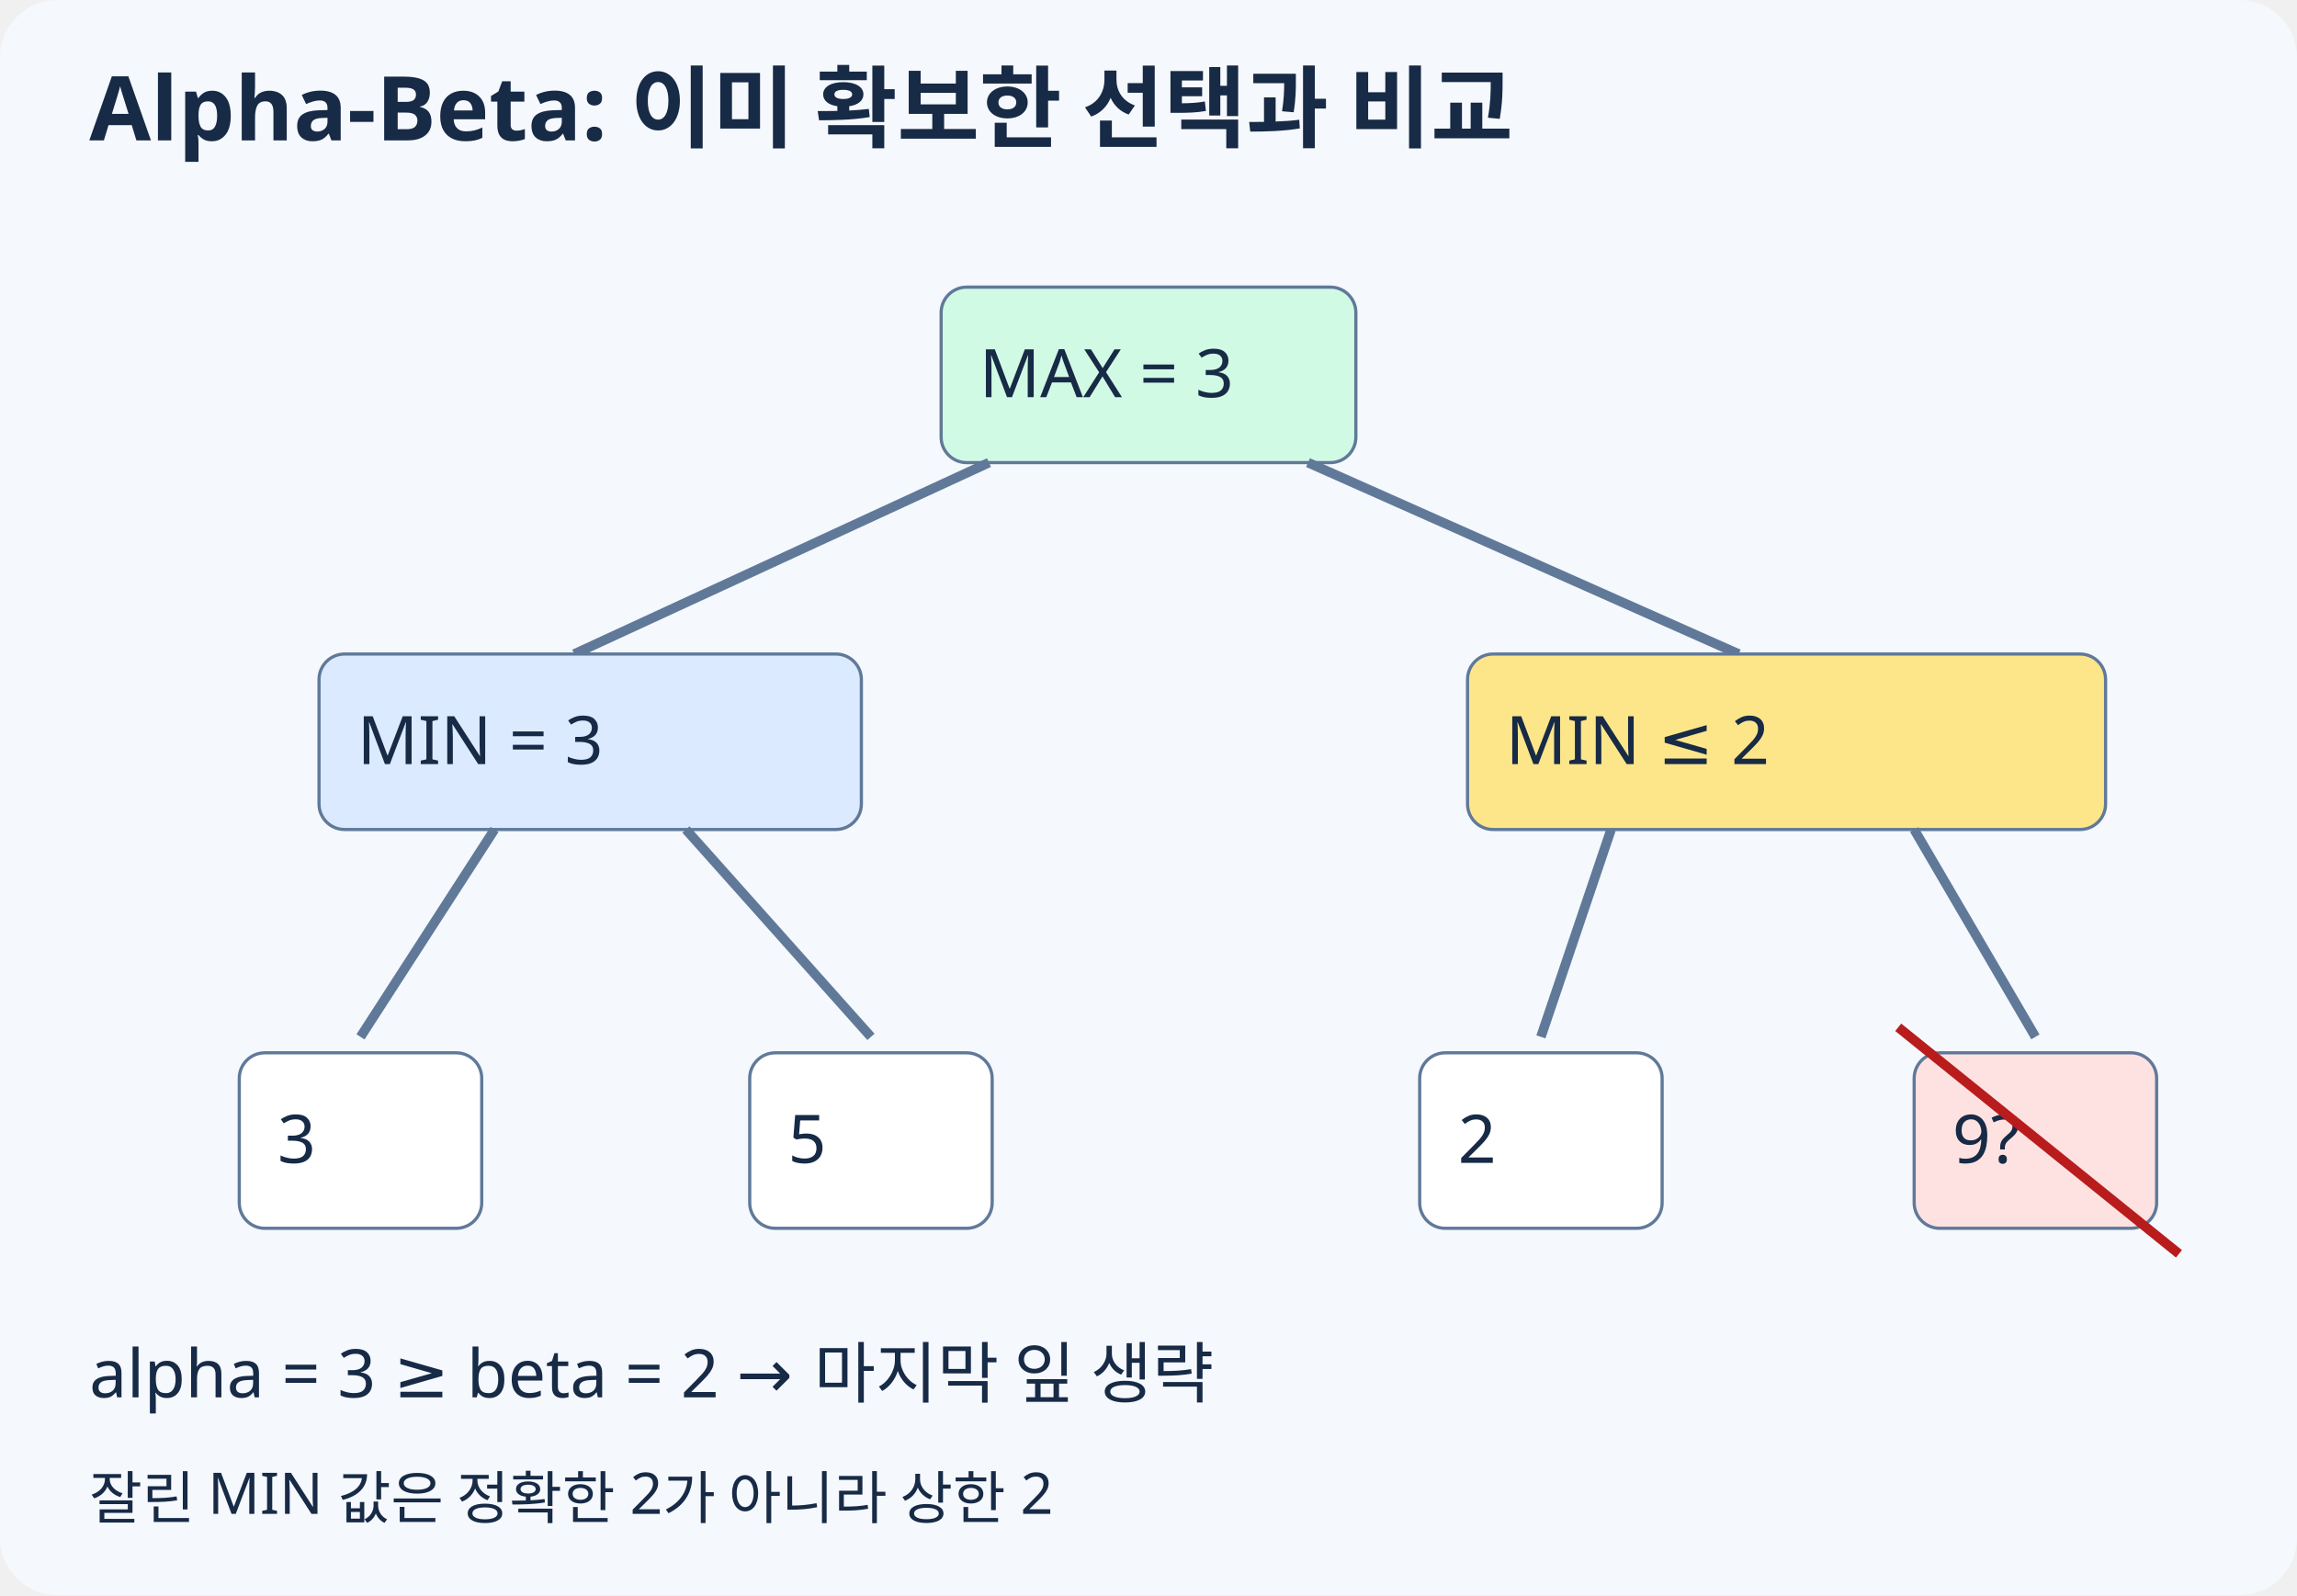
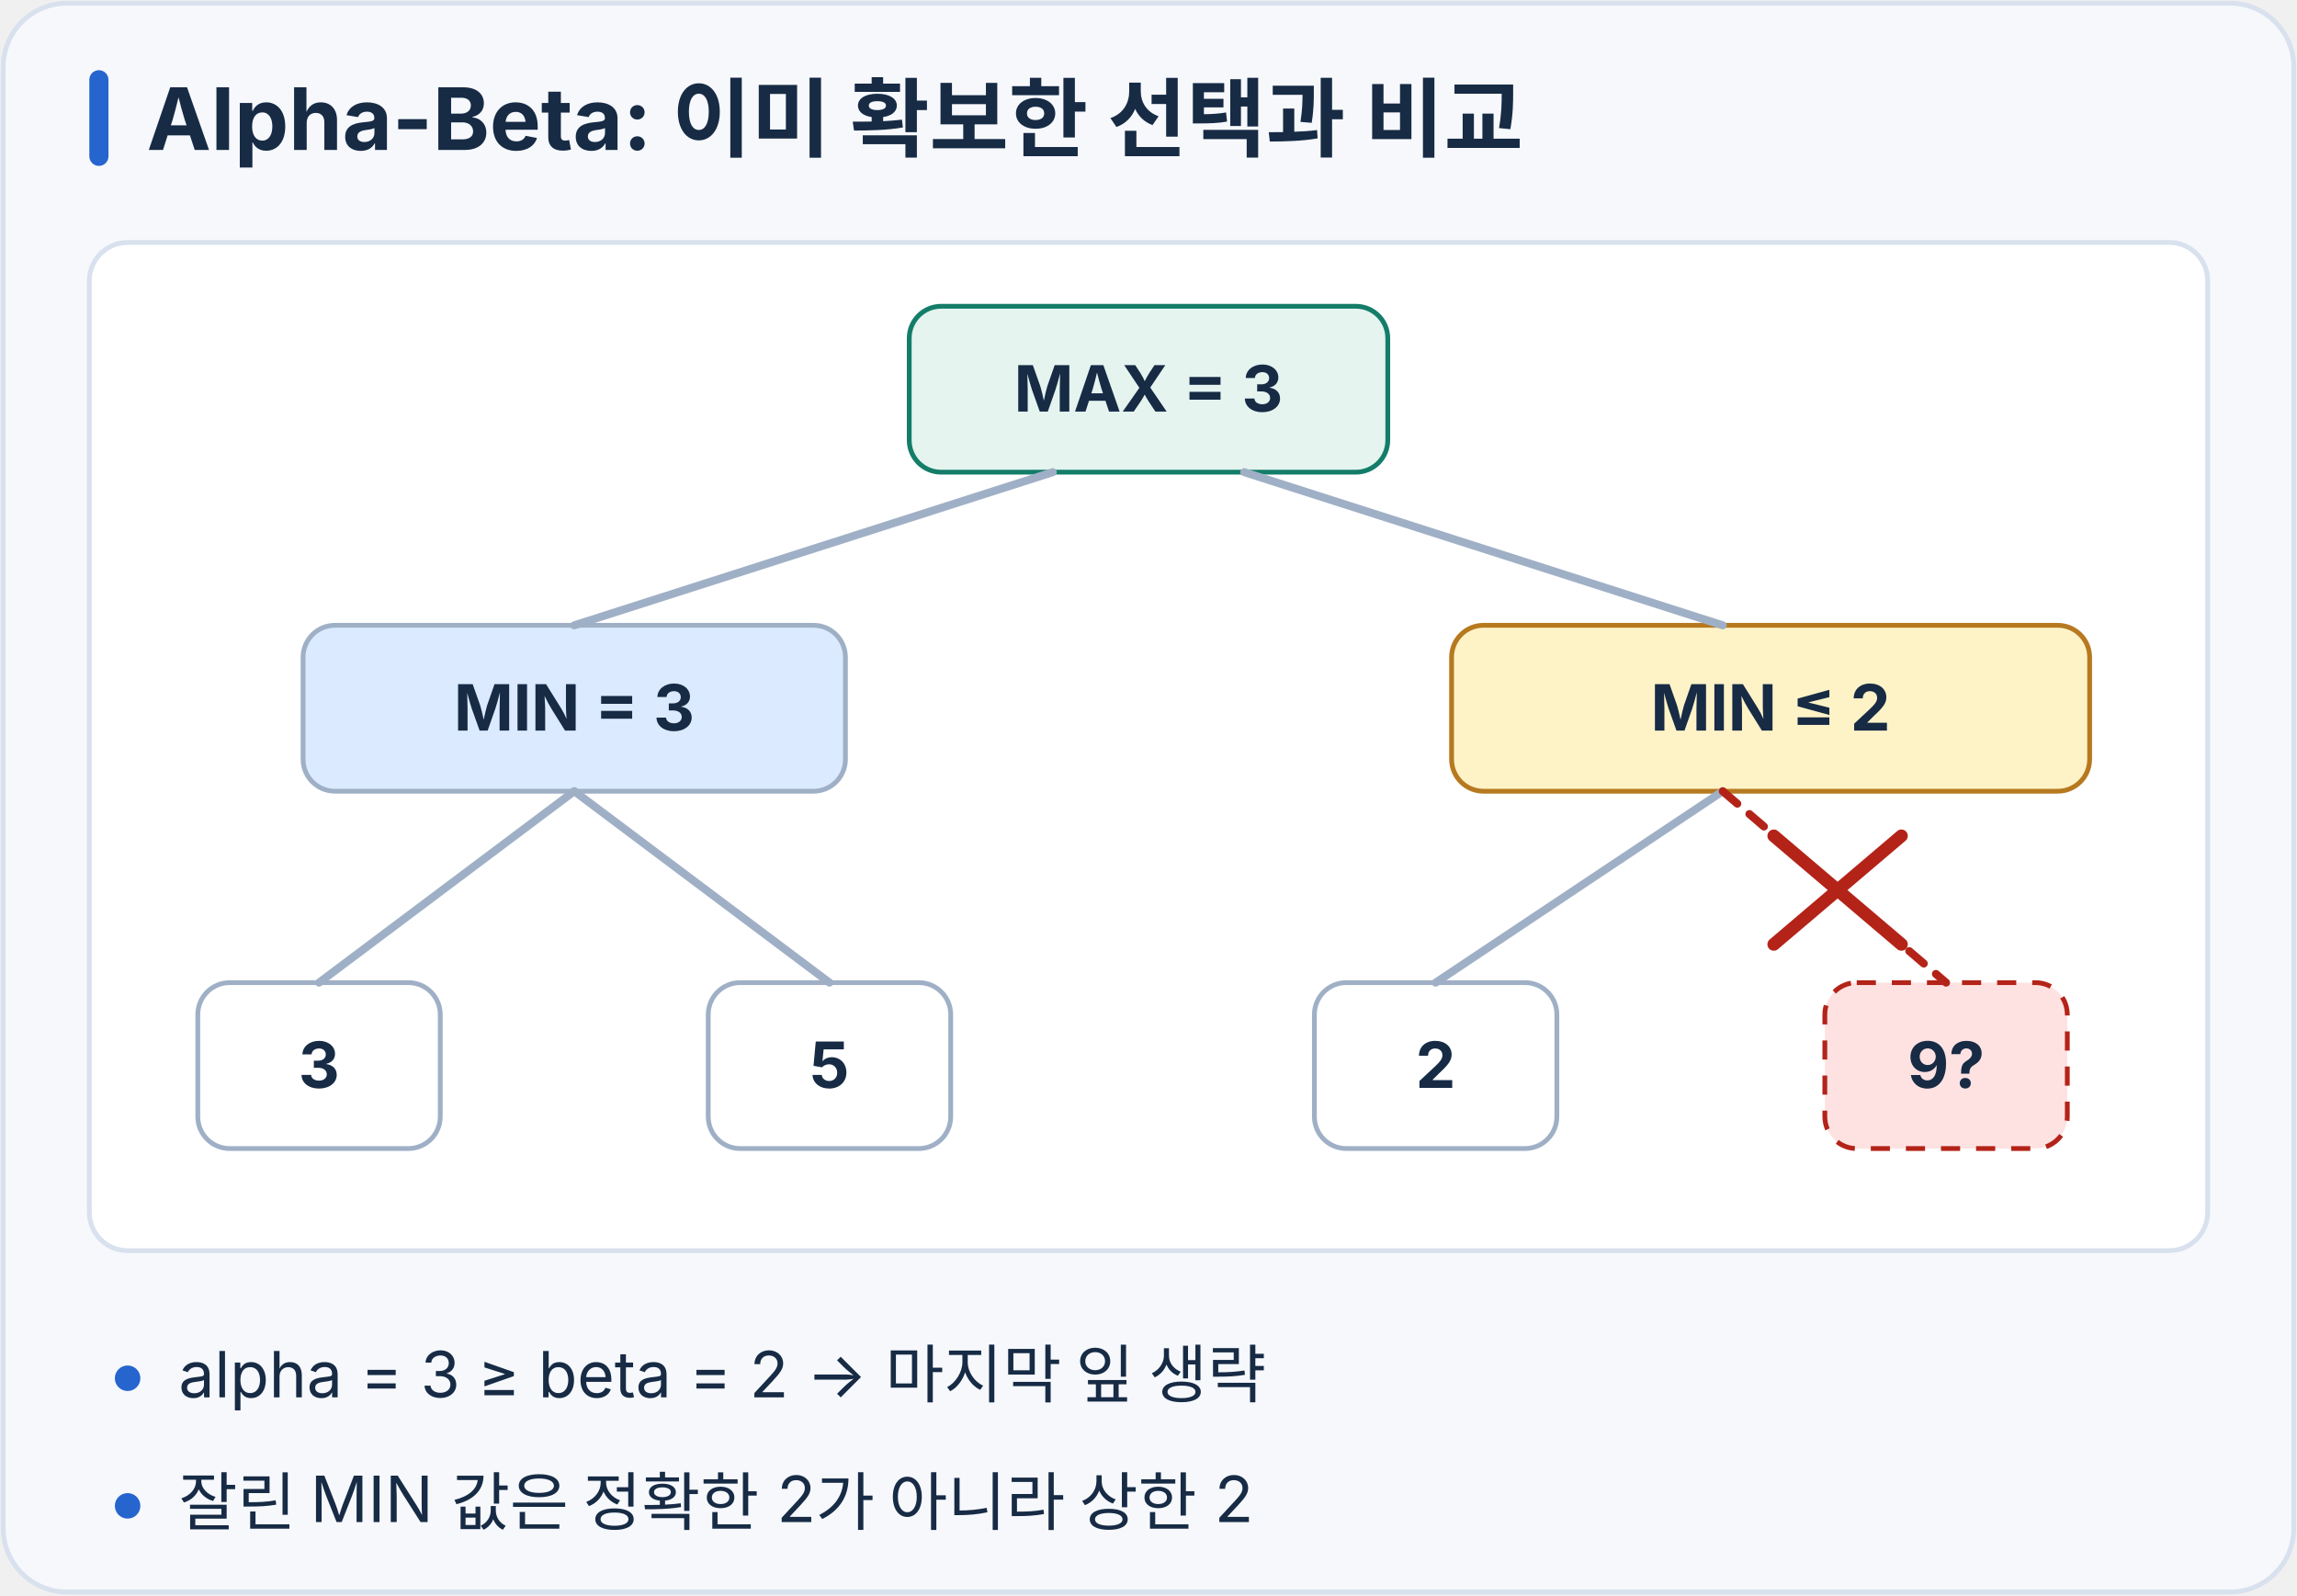
<svg xmlns="http://www.w3.org/2000/svg" viewBox="0 0 720 500" role="img" aria-labelledby="title desc">
-   <style>text{font-family:system-ui,sans-serif;fill:#172a46;font-size:21px}.small{font-size:18px}.title{font-size:28px;font-weight:700}.strong{font-weight:700}rect,line,path,circle{vector-effect:non-scaling-stroke}</style>
-   <rect width="720" height="500" rx="18" fill="#f5f8fc" />
-   <text x="28" y="44" class="title">Alpha-Beta: 이미 확보한 선택과 비교</text>
-   <rect x="295" y="90" width="130" height="55" rx="8" fill="#d1fae5" stroke="#607999" />
-   <text x="307" y="124.5" class="">MAX = 3</text>
-   <line x1="310" y1="145" x2="180" y2="205" stroke="#607999" stroke-width="3" />
-   <line x1="410" y1="145" x2="545" y2="205" stroke="#607999" stroke-width="3" />
-   <rect x="100" y="205" width="170" height="55" rx="8" fill="#dbeafe" stroke="#607999" />
-   <text x="112" y="239.5" class="">MIN = 3</text>
-   <rect x="460" y="205" width="200" height="55" rx="8" fill="#fde68a" stroke="#607999" />
-   <text x="472" y="239.5" class="">MIN ≤ 2</text>
-   <rect x="75" y="330" width="76" height="55" rx="8" fill="#fff" stroke="#607999" />
-   <text x="87" y="364.5" class="">3</text>
-   <rect x="235" y="330" width="76" height="55" rx="8" fill="#fff" stroke="#607999" />
-   <text x="247" y="364.5" class="">5</text>
-   <rect x="445" y="330" width="76" height="55" rx="8" fill="#fff" stroke="#607999" />
-   <text x="457" y="364.5" class="">2</text>
-   <rect x="600" y="330" width="76" height="55" rx="8" fill="#fee2e2" stroke="#607999" />
-   <text x="612" y="364.5" class="">9?</text>
-   <line x1="155" y1="260" x2="113" y2="325" stroke="#607999" stroke-width="3" />
-   <line x1="215" y1="260" x2="273" y2="325" stroke="#607999" stroke-width="3" />
-   <line x1="505" y1="260" x2="483" y2="325" stroke="#607999" stroke-width="3" />
-   <line x1="600" y1="260" x2="638" y2="325" stroke="#607999" stroke-width="3" />
-   <line x1="595" y1="322" x2="683" y2="393" stroke="#b91c1c" stroke-width="3" />
-   <text x="28" y="438" class="">alpha = 3 ≥ beta = 2 → 마지막 잎 생략</text>
-   <text x="28" y="476" class="small">잘린 MIN 값은 정확한 2가 아니라 상한 2</text>
+   <style>text{font-family:-apple-system,BlinkMacSystemFont,"Apple SD Gothic Neo","Noto Sans KR",sans-serif}</style>
+   <rect x="1" y="1" width="718" height="498" rx="20" fill="#f6f8fc" stroke="#d8e1ed" stroke-width="1.5" />
+   <rect x="28" y="22" width="6" height="30" rx="3" fill="#2664ce" />
+   <text x="46" y="47" font-size="27" fill="#172b45" font-weight="750">Alpha-Beta: 이미 확보한 선택과 비교</text>
+   <rect x="28" y="76" width="664" height="316" rx="12" fill="#fff" stroke="#d8e1ed" stroke-width="1.5" />
+   <rect x="285" y="96" width="150" height="52" rx="10" fill="#e5f4ef" stroke="#147d69" stroke-width="1.5" />
+   <text x="360" y="129" font-size="20" fill="#172b45" font-weight="700" text-anchor="middle">MAX = 3</text>
+   <rect x="95" y="196" width="170" height="52" rx="10" fill="#dbeafe" stroke="#9fb0c6" stroke-width="1.5" />
+   <text x="180" y="229" font-size="20" fill="#172b45" font-weight="700" text-anchor="middle">MIN = 3</text>
+   <rect x="455" y="196" width="200" height="52" rx="10" fill="#fef3c7" stroke="#b7791f" stroke-width="1.5" />
+   <text x="555" y="229" font-size="20" fill="#172b45" font-weight="700" text-anchor="middle">MIN ≤ 2</text>
+   <line x1="330" y1="148" x2="180" y2="196" stroke="#9fb0c6" stroke-width="2.5" stroke-linecap="round" />
+   <line x1="390" y1="148" x2="540" y2="196" stroke="#9fb0c6" stroke-width="2.5" stroke-linecap="round" />
+   <rect x="62" y="308" width="76" height="52" rx="10" fill="#fff" stroke="#9fb0c6" stroke-width="1.5" />
+   <text x="100" y="341" font-size="20" fill="#172b45" font-weight="700" text-anchor="middle">3</text>
+   <line x1="180" y1="248" x2="100" y2="308" stroke="#9fb0c6" stroke-width="2.5" stroke-linecap="round" />
+   <rect x="222" y="308" width="76" height="52" rx="10" fill="#fff" stroke="#9fb0c6" stroke-width="1.5" />
+   <text x="260" y="341" font-size="20" fill="#172b45" font-weight="700" text-anchor="middle">5</text>
+   <line x1="180" y1="248" x2="260" y2="308" stroke="#9fb0c6" stroke-width="2.5" stroke-linecap="round" />
+   <rect x="412" y="308" width="76" height="52" rx="10" fill="#fff" stroke="#9fb0c6" stroke-width="1.5" />
+   <text x="450" y="341" font-size="20" fill="#172b45" font-weight="700" text-anchor="middle">2</text>
+   <line x1="540" y1="248" x2="450" y2="308" stroke="#9fb0c6" stroke-width="2.5" stroke-linecap="round" />
+   <rect x="572" y="308" width="76" height="52" rx="10" fill="#fee2e2" stroke="#b42318" stroke-width="1.5" stroke-dasharray="6 5" />
+   <text x="610" y="341" font-size="20" fill="#172b45" font-weight="700" text-anchor="middle">9?</text>
+   <line x1="540" y1="248" x2="610" y2="308" stroke="#b42318" stroke-width="2.5" stroke-linecap="round" stroke-dasharray="6 5" />
+   <line x1="556" y1="262" x2="596" y2="296" stroke="#b42318" stroke-width="4" stroke-linecap="round" />
+   <line x1="596" y1="262" x2="556" y2="296" stroke="#b42318" stroke-width="4" stroke-linecap="round" />
+   <circle cx="40" cy="432.0" r="4" fill="#2664ce" />
+   <text x="56" y="438" font-size="20" fill="#172b45">alpha = 3 ≥ beta = 2 → 마지막 잎 생략</text>
+   <circle cx="40" cy="472.0" r="4" fill="#2664ce" />
+   <text x="56" y="478" font-size="20" fill="#172b45">잘린 MIN 값은 정확한 2가 아니라 상한 2</text>
</svg>
